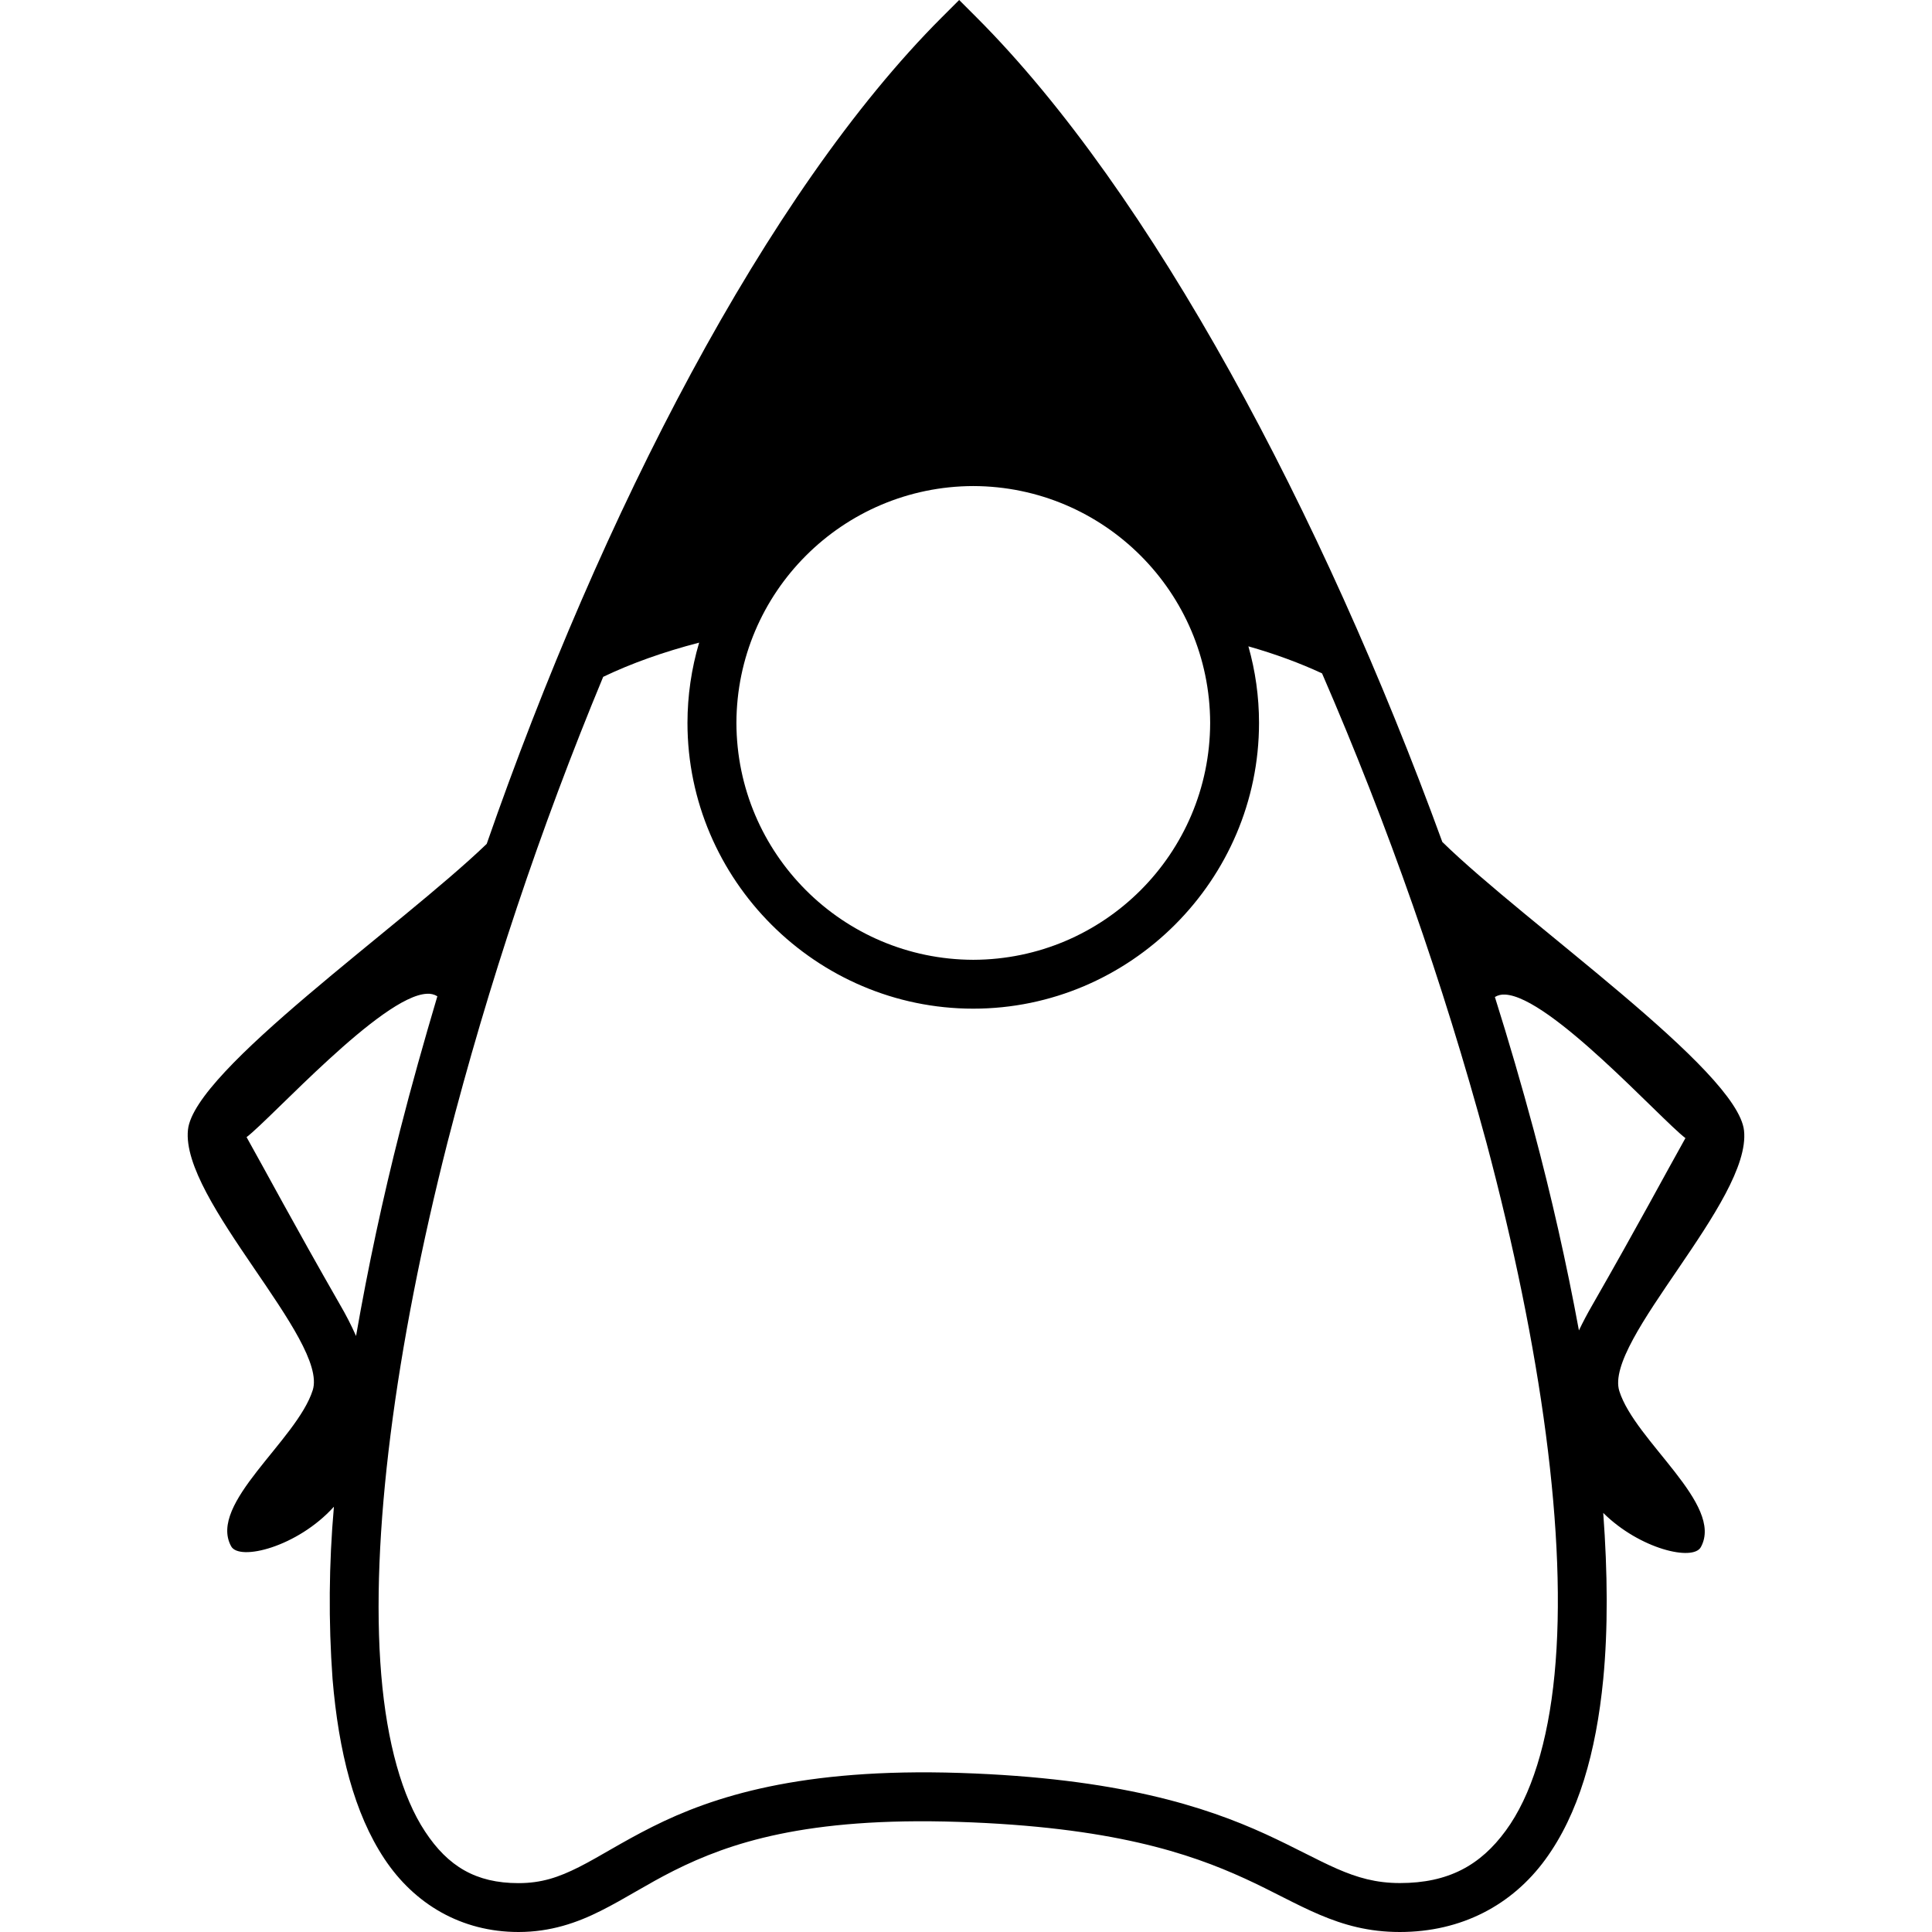
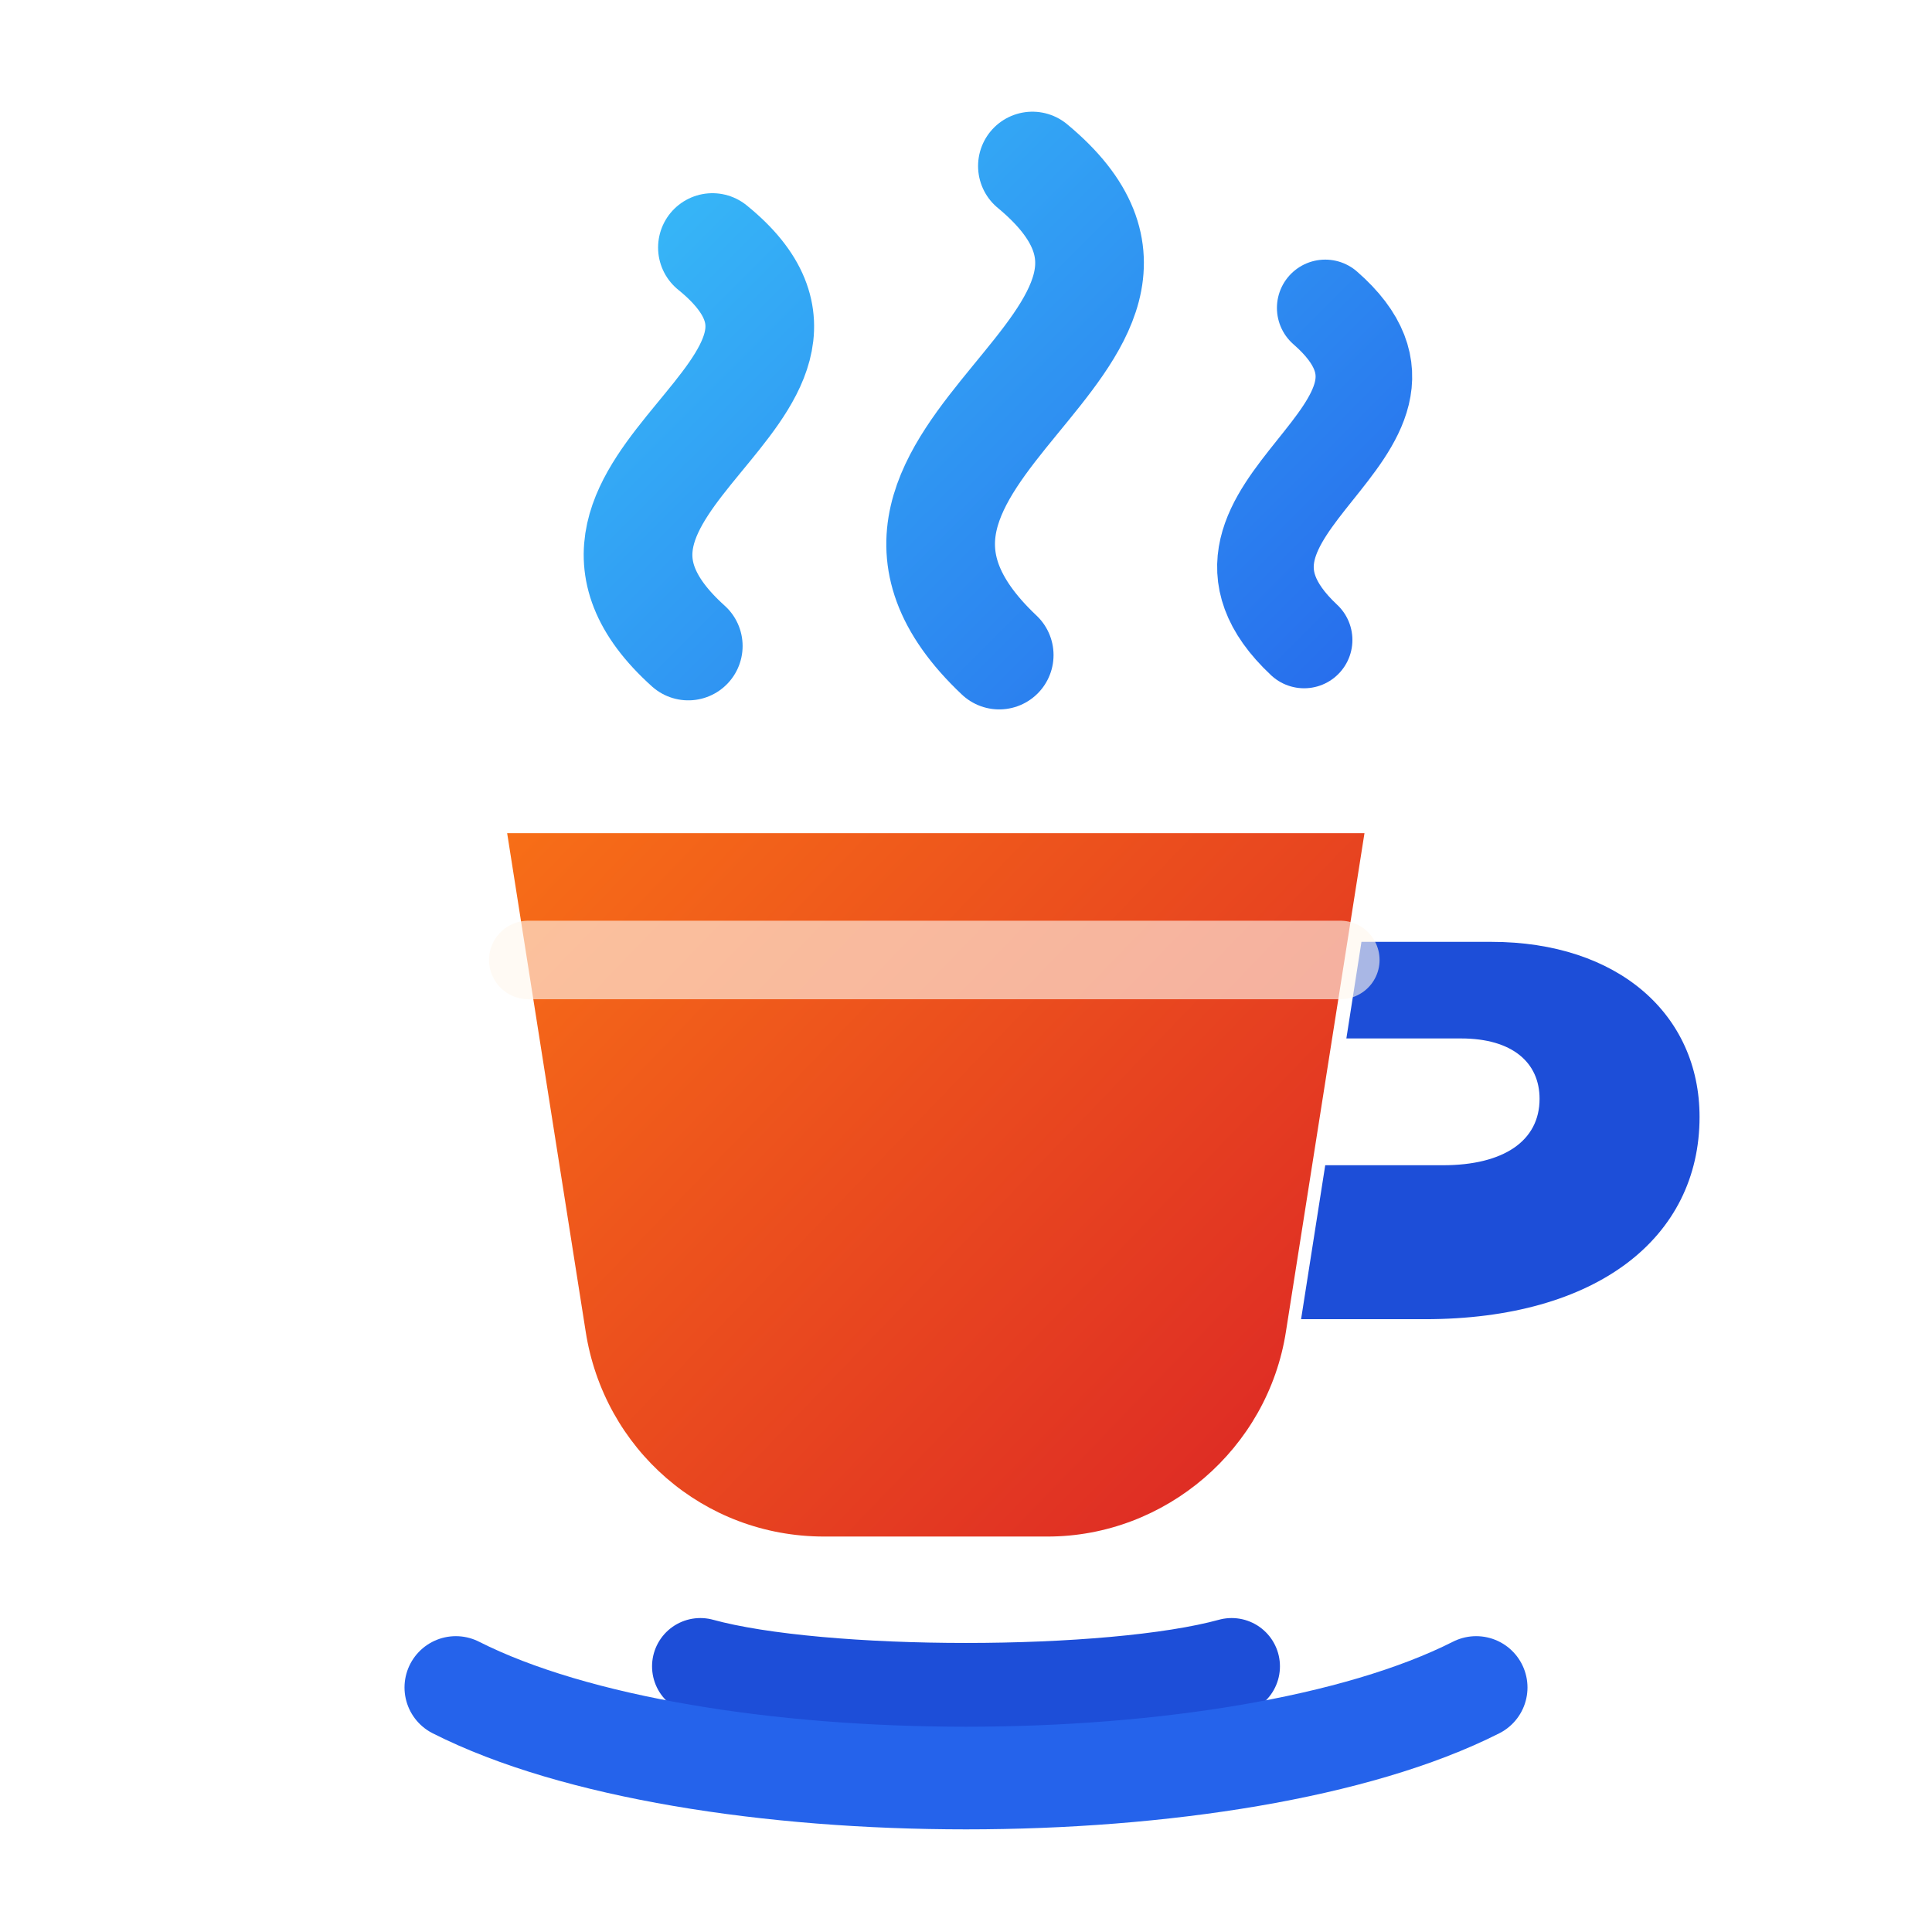
- <svg xmlns="http://www.w3.org/2000/svg" fill="#000000" role="img" viewBox="0 0 24 24">
-   <path d="M11.915 0 11.7.215C9.515 2.4 7.47 6.39 6.046 10.483c-1.064 1.024-3.633 2.81-3.711 3.551-.093.87 1.746 2.611 1.55 3.235-.198.625-1.304 1.408-1.014 1.939.1.188.823.011 1.277-.491a13.389 13.389 0 0 0-.017 2.14c.076.906.27 1.668.643 2.232.372.563.956.911 1.667.911.397 0 .727-.114 1.024-.264.298-.149.571-.33.91-.5.68-.34 1.634-.666 3.53-.604 1.903.062 2.872.39 3.559.704.687.314 1.15.664 1.925.664.767 0 1.395-.336 1.807-.9.412-.563.631-1.33.72-2.24.06-.623.055-1.32 0-2.066.454.45 1.117.604 1.213.424.29-.53-.816-1.314-1.013-1.937-.198-.624 1.642-2.366 1.549-3.236-.08-.748-2.707-2.568-3.748-3.586C16.428 6.374 14.308 2.394 12.13.215zm.175 6.038a2.95 2.95 0 0 1 2.943 2.942 2.95 2.95 0 0 1-2.943 2.943A2.95 2.95 0 0 1 9.148 8.98a2.95 2.95 0 0 1 2.942-2.942zM8.685 7.983a3.515 3.515 0 0 0-.145.997c0 1.951 1.6 3.55 3.55 3.55 1.95 0 3.55-1.598 3.55-3.55 0-.329-.046-.648-.132-.951.334.095.64.208.915.336a42.699 42.699 0 0 1 2.042 5.829c.678 2.545 1.01 4.92.846 6.607-.082.844-.29 1.51-.606 1.94-.315.431-.713.651-1.315.651-.593 0-.932-.27-1.673-.61-.741-.338-1.825-.694-3.792-.758-1.974-.064-3.073.293-3.821.669-.375.188-.659.373-.911.5s-.466.2-.752.2c-.53 0-.876-.209-1.16-.64-.285-.43-.474-1.101-.545-1.948-.141-1.693.176-4.069.823-6.614a43.155 43.155 0 0 1 1.934-5.783c.348-.167.749-.31 1.192-.425zm-3.382 4.362a.216.216 0 0 1 .13.031c-.166.56-.323 1.116-.463 1.665a33.849 33.849 0 0 0-.547 2.555 3.9 3.9 0 0 0-.2-.39c-.58-1.012-.914-1.642-1.16-2.08.315-.24 1.679-1.755 2.24-1.781zm13.394.01c.562.027 1.926 1.543 2.24 1.783-.246.438-.58 1.068-1.16 2.08a4.428 4.428 0 0 0-.163.309 32.354 32.354 0 0 0-.562-2.49 40.579 40.579 0 0 0-.482-1.652.216.216 0 0 1 .127-.03z" />
+ <svg xmlns="http://www.w3.org/2000/svg" role="img" viewBox="0 0 64 64">
+   <defs>
+     <linearGradient id="javaCup" x1="18" y1="23" x2="45" y2="49" gradientUnits="userSpaceOnUse">
+       <stop offset="0" stop-color="#f97316" />
+       <stop offset="1" stop-color="#dc2626" />
+     </linearGradient>
+     <linearGradient id="javaSteam" x1="20" y1="5" x2="44" y2="29" gradientUnits="userSpaceOnUse">
+       <stop offset="0" stop-color="#38bdf8" />
+       <stop offset="1" stop-color="#2563eb" />
+     </linearGradient>
+   </defs>
+   <path d="M23.6 8.2c5.8 4.7-6.8 7.8-.8 13.2" fill="none" stroke="url(#javaSteam)" stroke-width="3.6" stroke-linecap="round" />
+   <path d="M34.2 5.5c7 5.8-8.2 9.5-1.1 16.2" fill="none" stroke="url(#javaSteam)" stroke-width="3.6" stroke-linecap="round" />
+   <path d="M43.9 10.2c4.7 4.1-5.4 6.6-.7 11" fill="none" stroke="url(#javaSteam)" stroke-width="3.2" stroke-linecap="round" />
+   <path d="M16.8 27.6h28.4l-2.6 16.5c-.6 3.9-4 6.8-7.9 6.8h-7.4c-4 0-7.3-2.9-7.9-6.8l-2.6-16.5Z" fill="url(#javaCup)" />
+   <path d="M45.1 31.2h4.3c4.2 0 6.9 2.4 6.9 5.8 0 4-3.4 6.7-9.1 6.7h-4.1l.8-5.1h3.9c2 0 3.2-.8 3.2-2.2 0-1.2-.9-2-2.6-2h-3.8l.5-3.2Z" fill="#1d4ed8" />
+   <path d="M17.5 31.8h26.9" fill="none" stroke="#fff7ed" stroke-opacity=".62" stroke-width="2.6" stroke-linecap="round" />
+   <path d="M23.2 55.2c4 1.1 13.6 1.1 17.6 0" fill="none" stroke="#1d4ed8" stroke-width="3.2" stroke-linecap="round" />
+   <path d="M15.1 55.9c7.9 4 25.9 4 33.8 0" fill="none" stroke="#2563eb" stroke-width="3.4" stroke-linecap="round" />
</svg>
